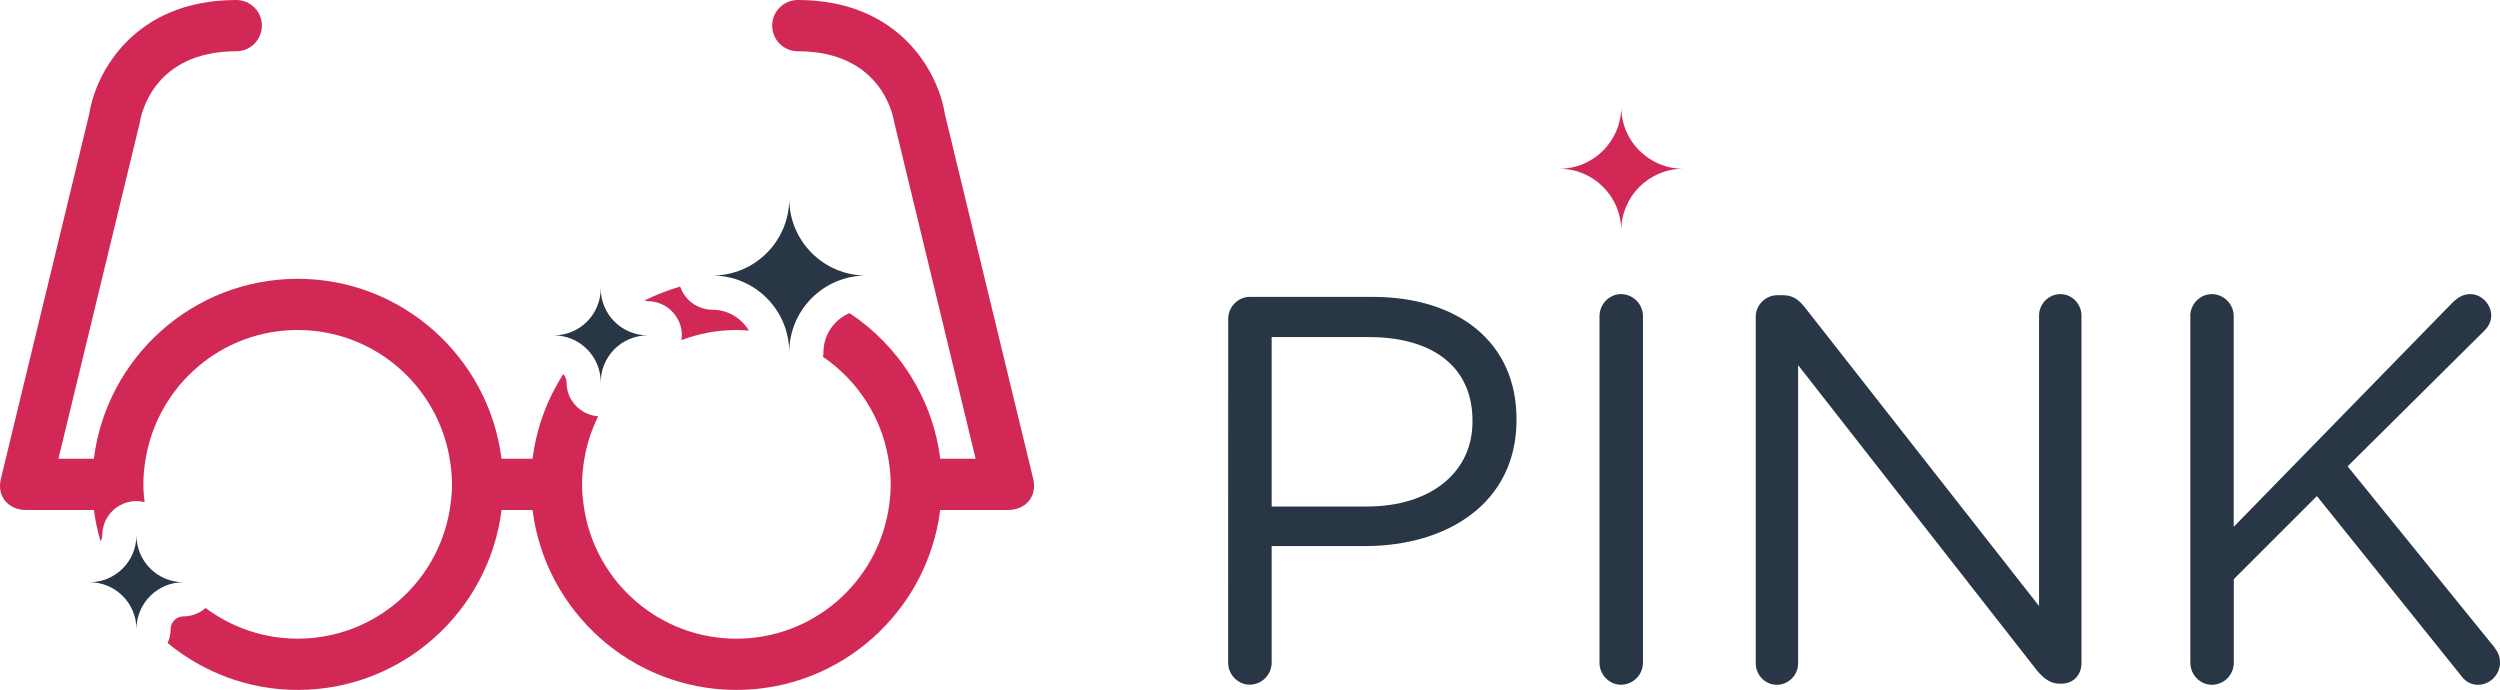
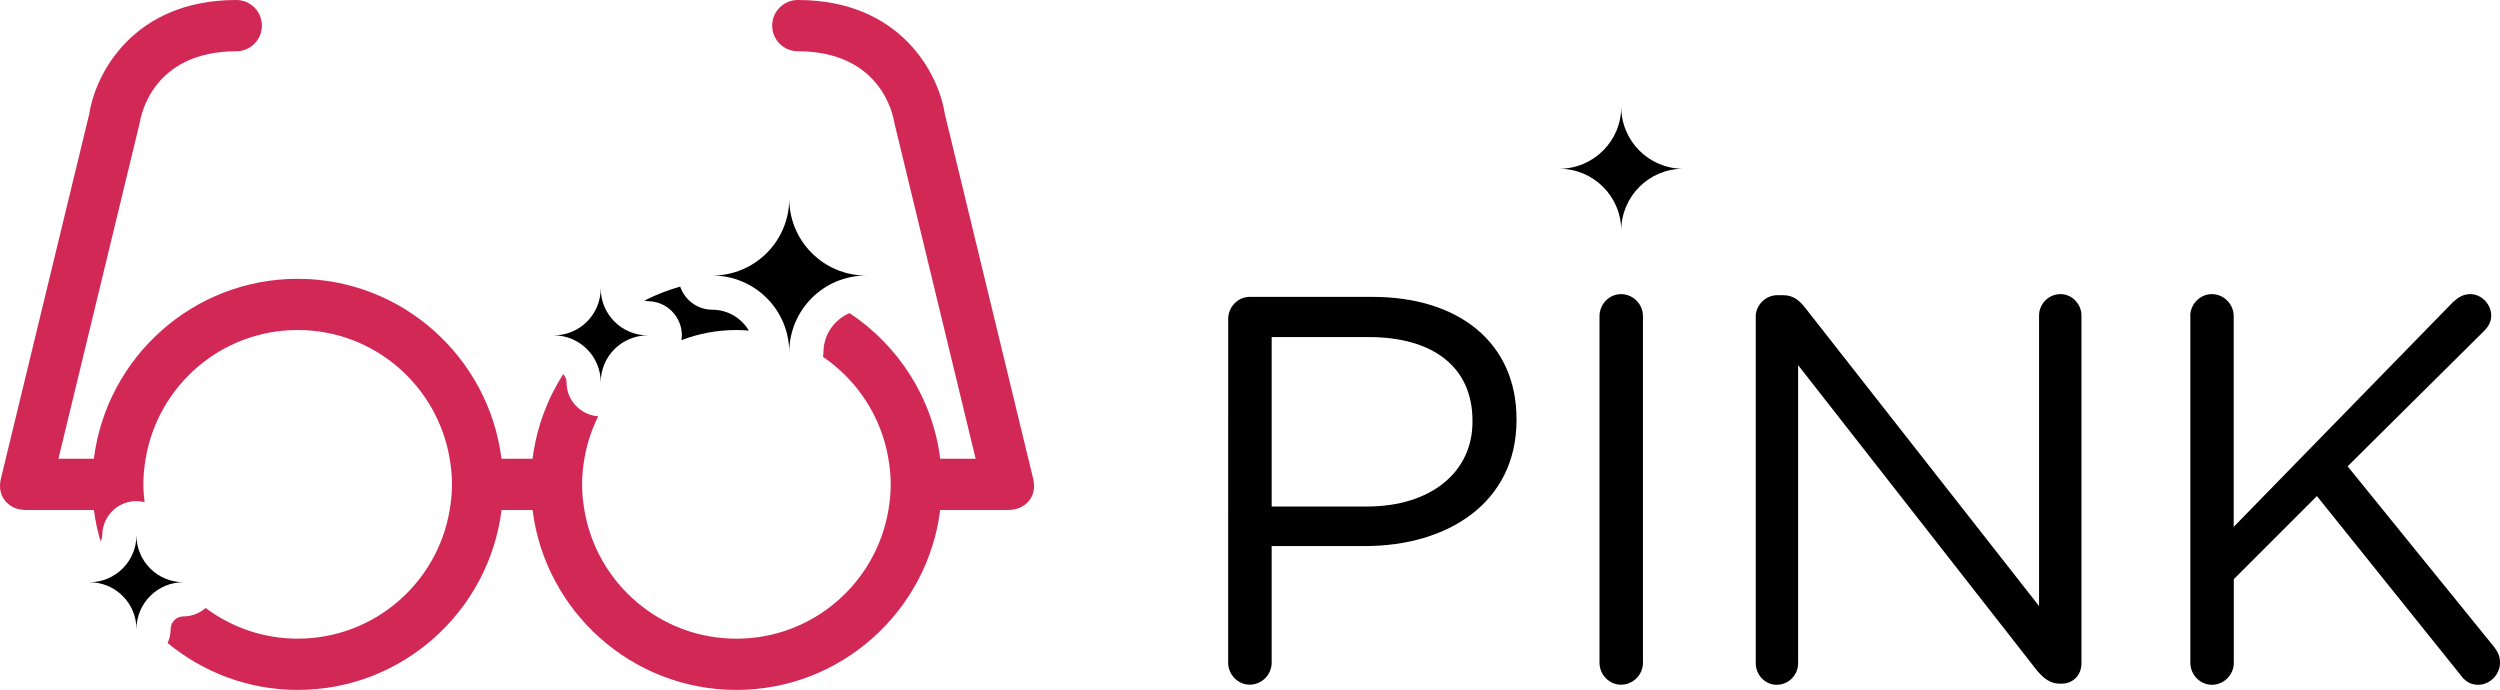
<svg xmlns="http://www.w3.org/2000/svg" version="1.1" id="Layer_2" x="0px" y="0px" width="146.3px" height="40.375px" viewBox="0 0 146.3 40.375" enable-background="new 0 0 146.3 40.375" xml:space="preserve">
  <g>
-     <path fill="#283645" d="M71.874,18.661c0-0.708,0.58-1.288,1.256-1.288h7.18c5.087,0,8.436,2.704,8.436,7.146v0.063 c0,4.86-4.057,7.373-8.854,7.373h-5.475v6.825c0,0.708-0.58,1.287-1.289,1.287c-0.676,0-1.256-0.58-1.256-1.287L71.874,18.661 L71.874,18.661z M79.988,29.641c3.734,0,6.182-1.996,6.182-4.959v-0.062c0-3.221-2.414-4.894-6.053-4.894h-5.699v9.917h5.57V29.641 z" />
-     <path fill="#283645" d="M93.603,18.5c0-0.708,0.579-1.288,1.255-1.288c0.709,0,1.288,0.58,1.288,1.288v20.283 c0,0.708-0.579,1.287-1.288,1.287c-0.676,0-1.255-0.579-1.255-1.287V18.5z" />
-     <path fill="#283645" d="M102.744,18.532c0-0.676,0.58-1.256,1.256-1.256h0.354c0.58,0,0.935,0.29,1.288,0.74l13.684,17.45V18.468 c0-0.676,0.547-1.256,1.256-1.256c0.676,0,1.225,0.58,1.225,1.256v20.349c0,0.677-0.48,1.19-1.158,1.19h-0.129 c-0.548,0-0.936-0.321-1.318-0.772l-13.976-17.867v17.449c0,0.677-0.547,1.257-1.257,1.257c-0.676,0-1.223-0.58-1.223-1.257V18.532 H102.744z" />
-     <path fill="#283645" d="M128.173,18.5c0-0.708,0.58-1.288,1.257-1.288c0.708,0,1.286,0.58,1.286,1.288v12.331l12.848-13.168 c0.29-0.257,0.579-0.451,0.998-0.451c0.676,0,1.225,0.612,1.225,1.256c0,0.354-0.162,0.644-0.42,0.901l-7.984,7.92l8.564,10.561 c0.225,0.291,0.354,0.547,0.354,0.936c0,0.676-0.577,1.288-1.285,1.288c-0.482,0-0.807-0.259-1.03-0.58l-8.401-10.464l-4.863,4.861 v4.895c0,0.708-0.578,1.288-1.286,1.288c-0.677,0-1.257-0.58-1.257-1.288V18.5H128.173z" />
+     <path d="M71.874,18.661c0-0.708,0.58-1.288,1.256-1.288h7.18c5.087,0,8.436,2.704,8.436,7.146v0.063 c0,4.86-4.057,7.373-8.854,7.373h-5.475v6.825c0,0.708-0.58,1.287-1.289,1.287c-0.676,0-1.256-0.58-1.256-1.287L71.874,18.661 L71.874,18.661z M79.988,29.641c3.734,0,6.182-1.996,6.182-4.959v-0.062c0-3.221-2.414-4.894-6.053-4.894h-5.699v9.917h5.57V29.641 z" />
+     <path d="M93.603,18.5c0-0.708,0.579-1.288,1.255-1.288c0.709,0,1.288,0.58,1.288,1.288v20.283 c0,0.708-0.579,1.287-1.288,1.287c-0.676,0-1.255-0.579-1.255-1.287V18.5z" />
+     <path d="M102.744,18.532c0-0.676,0.58-1.256,1.256-1.256h0.354c0.58,0,0.935,0.29,1.288,0.74l13.684,17.45V18.468 c0-0.676,0.547-1.256,1.256-1.256c0.676,0,1.225,0.58,1.225,1.256v20.349c0,0.677-0.48,1.19-1.158,1.19h-0.129 c-0.548,0-0.936-0.321-1.318-0.772l-13.976-17.867v17.449c0,0.677-0.547,1.257-1.257,1.257c-0.676,0-1.223-0.58-1.223-1.257V18.532 H102.744z" />
+     <path d="M128.173,18.5c0-0.708,0.58-1.288,1.257-1.288c0.708,0,1.286,0.58,1.286,1.288v12.331l12.848-13.168 c0.29-0.257,0.579-0.451,0.998-0.451c0.676,0,1.225,0.612,1.225,1.256c0,0.354-0.162,0.644-0.42,0.901l-7.984,7.92l8.564,10.561 c0.225,0.291,0.354,0.547,0.354,0.936c0,0.676-0.577,1.288-1.285,1.288c-0.482,0-0.807-0.259-1.03-0.58l-8.401-10.464l-4.863,4.861 v4.895c0,0.708-0.578,1.288-1.286,1.288c-0.677,0-1.257-0.58-1.257-1.288V18.5H128.173z" />
  </g>
-   <path fill="#D22856" d="M98.498,9.875c-2.002,0-3.623-1.623-3.623-3.624c0,2.001-1.623,3.624-3.625,3.624 c2.002,0,3.625,1.623,3.625,3.624C94.875,11.498,96.496,9.875,98.498,9.875z" />
+   <path d="M98.498,9.875c-2.002,0-3.623-1.623-3.623-3.624c0,2.001-1.623,3.624-3.625,3.624 c2.002,0,3.625,1.623,3.625,3.624C94.875,11.498,96.496,9.875,98.498,9.875z" />
  <g>
-     <path fill="#D22856" d="M43.094,19.313c0.246,0,0.489,0.014,0.73,0.033c-0.437-0.728-1.227-1.221-2.136-1.221 c-0.877,0-1.614-0.568-1.884-1.354c-0.727,0.208-1.425,0.482-2.089,0.816c0.062,0.017,0.122,0.038,0.188,0.038c1.104,0,2,0.896,2,2 c0,0.096-0.015,0.188-0.028,0.281C40.875,19.524,41.959,19.313,43.094,19.313z" />
+     <path d="M43.094,19.313c0.246,0,0.489,0.014,0.73,0.033c-0.437-0.728-1.227-1.221-2.136-1.221 c-0.877,0-1.614-0.568-1.884-1.354c-0.727,0.208-1.425,0.482-2.089,0.816c0.062,0.017,0.122,0.038,0.188,0.038c1.104,0,2,0.896,2,2 c0,0.096-0.015,0.188-0.028,0.281C40.875,19.524,41.959,19.313,43.094,19.313z" />
    <path fill="#D22856" d="M60.462,28.016c-0.002-0.009-5.175-21.365-5.175-21.365C54.926,4.303,52.694,0,46.688,0 c-0.829,0-1.5,0.671-1.5,1.5s0.671,1.5,1.5,1.5c4.856,0,5.575,3.729,5.639,4.143l4.767,19.701h-2.073 c-0.445-3.557-2.453-6.628-5.305-8.522c-0.897,0.379-1.529,1.269-1.529,2.303c0,0.088-0.015,0.171-0.026,0.256 c1.991,1.358,3.415,3.489,3.829,5.965c0.082,0.488,0.135,0.987,0.135,1.5c0,0.512-0.053,1.012-0.135,1.5 c-0.716,4.271-4.421,7.53-8.896,7.53c-4.475,0-8.181-3.259-8.896-7.53c-0.082-0.488-0.135-0.988-0.135-1.5 c0-0.513,0.053-1.012,0.135-1.5c0.147-0.879,0.427-1.712,0.808-2.484c-1.034-0.077-1.852-0.932-1.852-1.984 c0-0.189-0.077-0.357-0.192-0.488c-0.938,1.469-1.569,3.149-1.795,4.957h-1.82c-0.741-5.927-5.802-10.531-11.927-10.531 S6.235,20.917,5.493,26.844H3.42L8.187,7.143C8.25,6.729,8.97,3,13.826,3c0.829,0,1.5-0.671,1.5-1.5S14.655,0,13.826,0 C7.82,0,5.588,4.303,5.227,6.651c0,0-5.173,21.356-5.175,21.365c-0.266,1.109,0.531,1.826,1.426,1.826 c0.012,0,0.023,0.004,0.036,0.004h3.982c0.079,0.629,0.215,1.237,0.387,1.831c0.059-0.106,0.102-0.224,0.102-0.354 c0-1.104,0.896-2,2-2c0.166,0,0.324,0.024,0.478,0.062c-0.043-0.343-0.074-0.688-0.074-1.042c0-0.512,0.053-1.011,0.135-1.5 c0.715-4.271,4.421-7.531,8.896-7.531s8.18,3.26,8.896,7.531c0.082,0.489,0.135,0.988,0.135,1.5s-0.053,1.012-0.135,1.5 c-0.715,4.272-4.421,7.531-8.896,7.531c-2.022,0-3.883-0.67-5.386-1.794c-0.35,0.302-0.8,0.491-1.299,0.491 c-0.413,0-0.749,0.336-0.749,0.748c0,0.289-0.065,0.563-0.176,0.812c2.075,1.708,4.722,2.743,7.614,2.743 c6.125,0,11.185-4.604,11.927-10.529h1.814c0.742,5.926,5.802,10.529,11.927,10.529s11.186-4.604,11.927-10.529H59 c0.012,0,0.023-0.005,0.036-0.005C59.931,29.842,60.728,29.125,60.462,28.016z" />
  </g>
  <g>
    <g>
-       <path fill="#283645" d="M50.686,16.125c-2.485,0-4.499-2.014-4.499-4.499c0,2.485-2.014,4.499-4.499,4.499 c2.485,0,4.499,2.014,4.499,4.499C46.187,18.139,48.2,16.125,50.686,16.125z" />
+       <path d="M50.686,16.125c-2.485,0-4.499-2.014-4.499-4.499c0,2.485-2.014,4.499-4.499,4.499 c2.485,0,4.499,2.014,4.499,4.499C46.187,18.139,48.2,16.125,50.686,16.125z" />
    </g>
  </g>
  <g>
    <g>
-       <path fill="#283645" d="M37.904,19.626c-1.519,0-2.749-1.23-2.749-2.749c0,1.519-1.23,2.749-2.749,2.749 c1.519,0,2.749,1.229,2.749,2.749C35.155,20.855,36.386,19.626,37.904,19.626z" />
+       <path d="M37.904,19.626c-1.519,0-2.749-1.23-2.749-2.749c0,1.519-1.23,2.749-2.749,2.749 c1.519,0,2.749,1.229,2.749,2.749C35.155,20.855,36.386,19.626,37.904,19.626z" />
    </g>
  </g>
  <g>
    <g>
-       <path fill="#283645" d="M10.734,34.072c-1.519,0-2.749-1.23-2.749-2.75c0,1.52-1.23,2.75-2.749,2.75 c1.519,0,2.749,1.229,2.749,2.748C7.985,35.303,9.215,34.072,10.734,34.072z" />
+       <path d="M10.734,34.072c-1.519,0-2.749-1.23-2.749-2.75c0,1.52-1.23,2.75-2.749,2.75 c1.519,0,2.749,1.229,2.749,2.748C7.985,35.303,9.215,34.072,10.734,34.072z" />
    </g>
  </g>
</svg>
